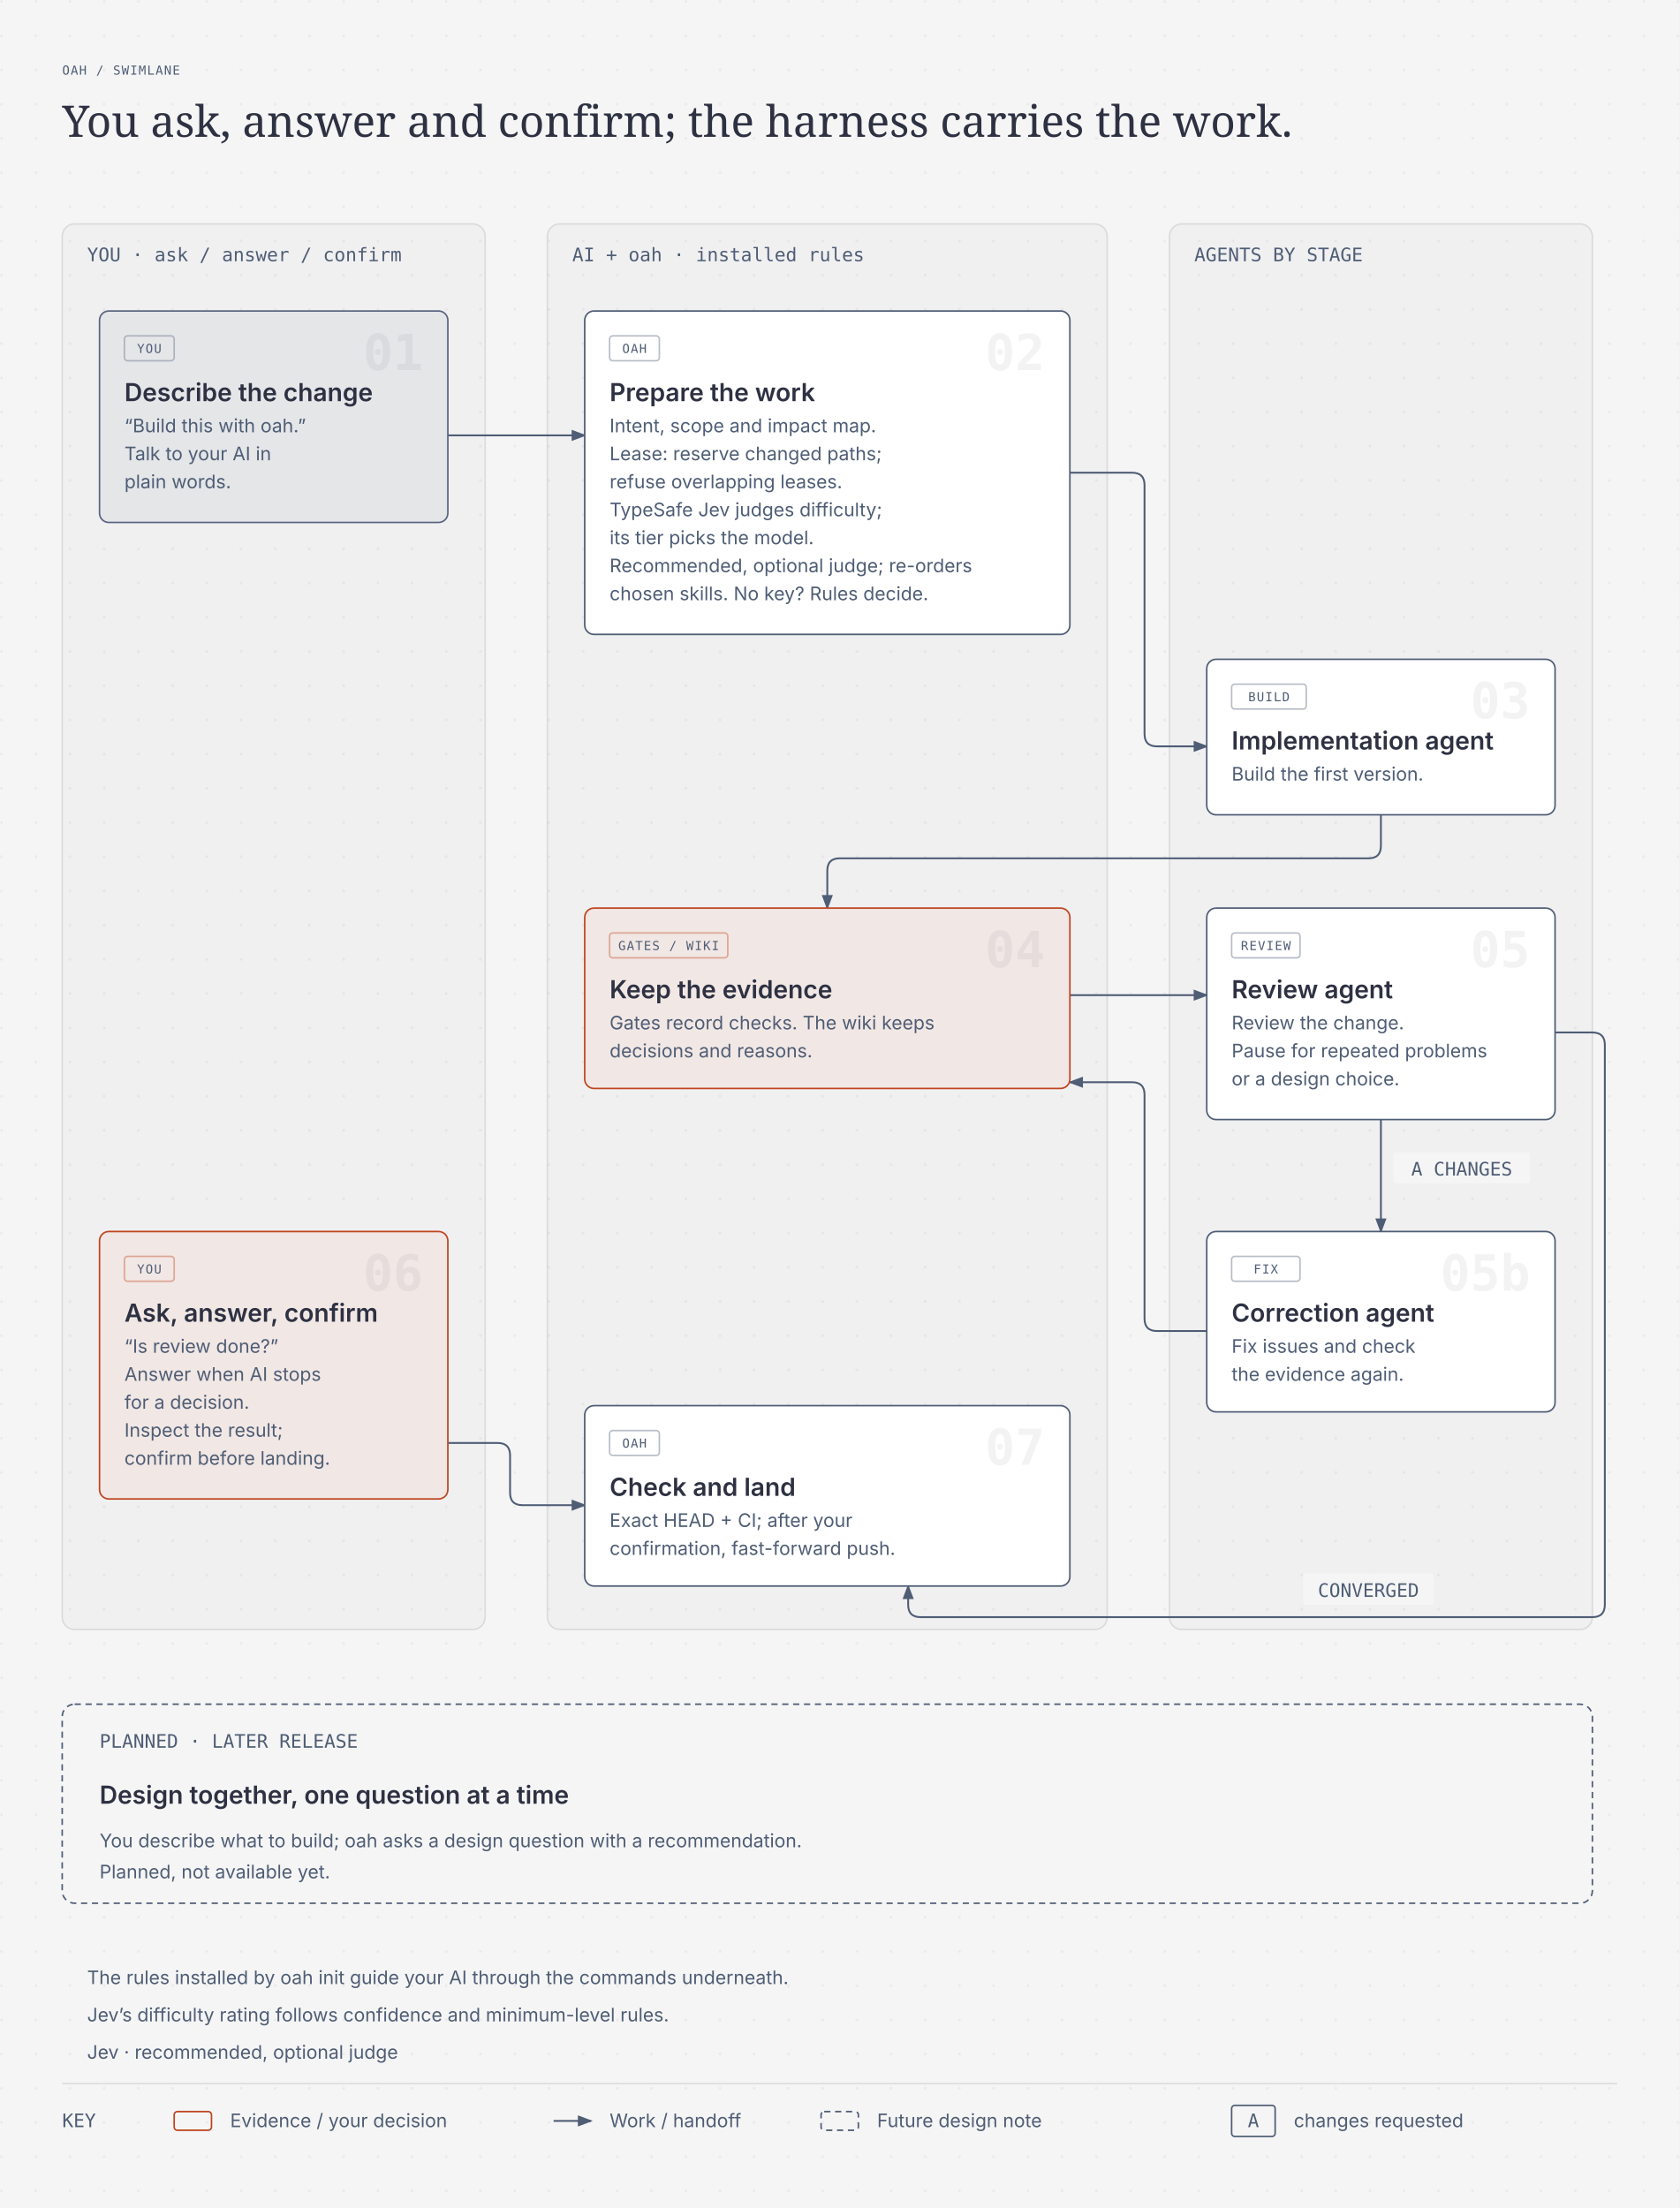
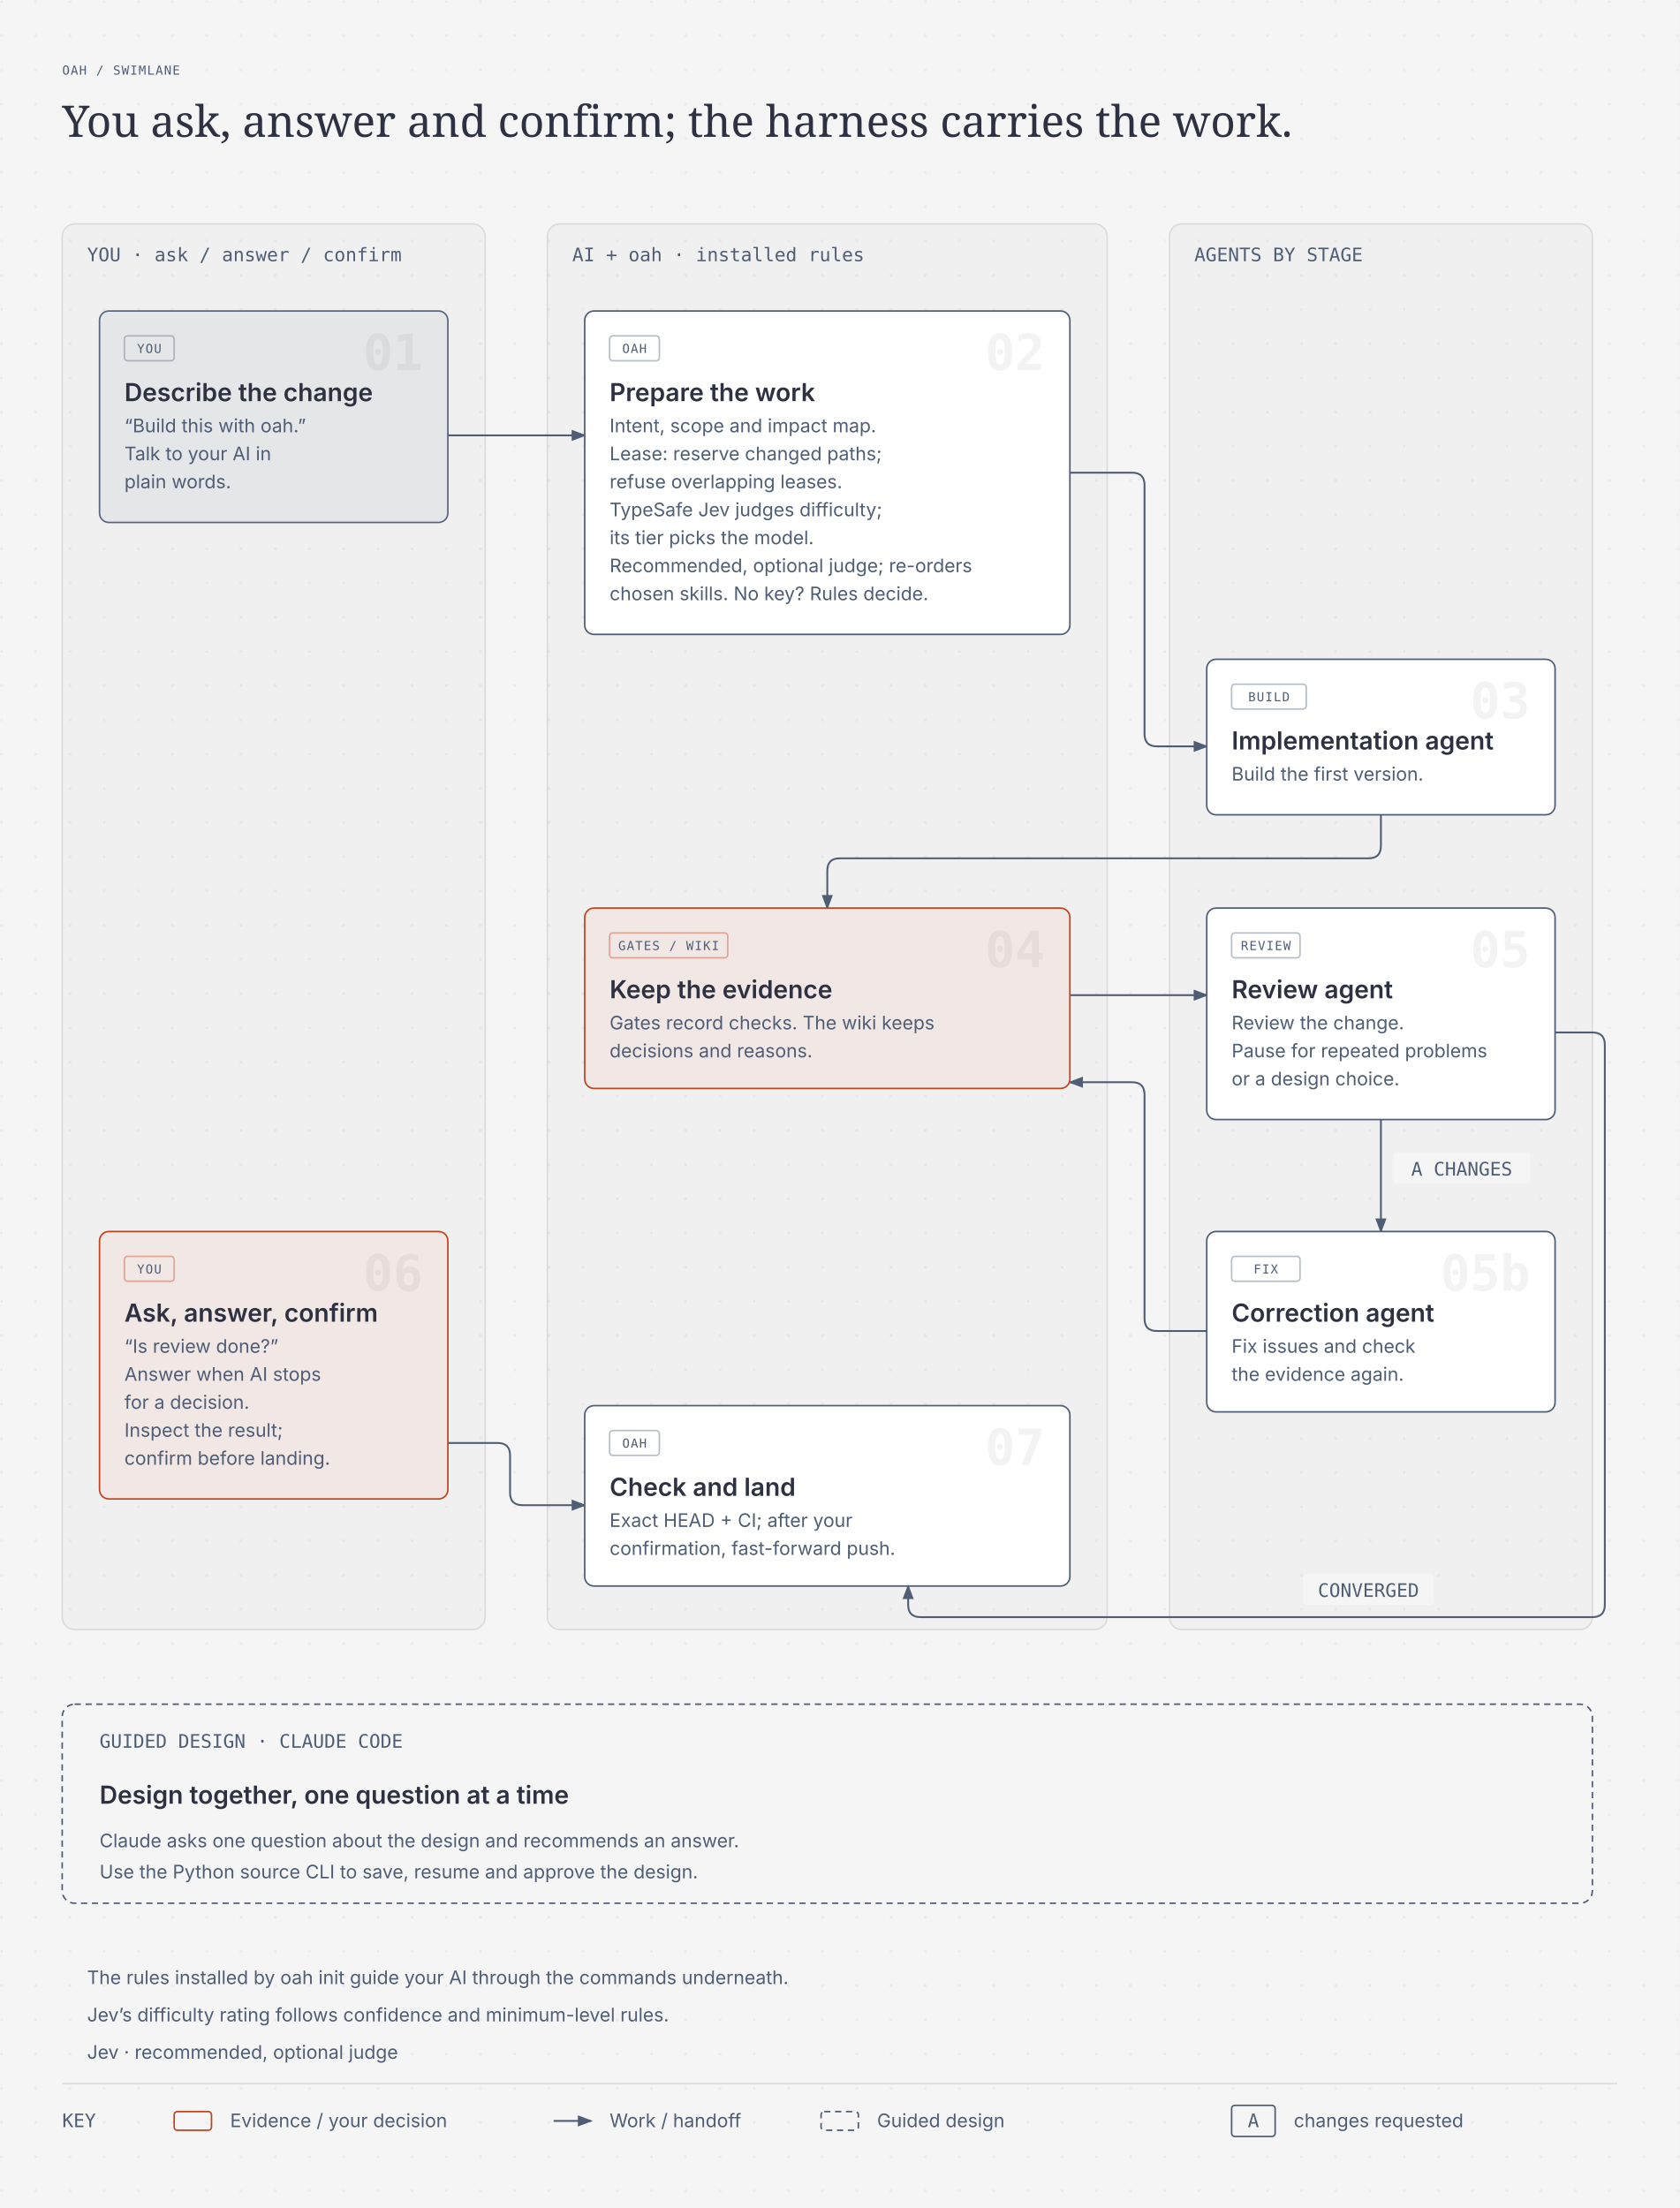
<svg xmlns="http://www.w3.org/2000/svg" viewBox="0 0 1080 1420" role="img" aria-labelledby="how-it-works-v1-light-title how-it-works-v1-light-desc" data-diagram-type="Swimlane" data-size="fit" id="how-it-works-v1-light-root">
  <defs>
    <style>#how-it-works-v1-light-root { font-family: "Geist", system-ui, -apple-system, "Segoe UI", sans-serif; color: #2d3142; }
      #how-it-works-v1-light-root .diagram-container { width: 100%; overflow-x: auto; }
      #how-it-works-v1-light-root text { font-family: "Geist", system-ui, -apple-system, "Segoe UI", sans-serif; fill: #2d3142; }
      #how-it-works-v1-light-root .title { font-family: "Instrument Serif", Georgia, serif; font-size: 28px; font-weight: 400; }
      #how-it-works-v1-light-root .node { font-size: 16px; font-weight: 600; }
      #how-it-works-v1-light-root .sub { font-family: "Geist", system-ui, -apple-system, "Segoe UI", sans-serif; font-size: 12px; font-weight: 400; fill: #4f5d75; }
      #how-it-works-v1-light-root .technical { font-family: "Geist Mono", ui-monospace, "SFMono-Regular", Consolas, monospace; }
      #how-it-works-v1-light-root .label { font-size: 12px; font-family: "Geist Mono", ui-monospace, "SFMono-Regular", Consolas, monospace; font-weight: 400; fill: #4f5d75; }
      #how-it-works-v1-light-root .prose { font-size: 12px; font-weight: 400; fill: #4f5d75; }
      #how-it-works-v1-light-root .zone-label { font-size: 12px; font-family: "Geist Mono", ui-monospace, "SFMono-Regular", Consolas, monospace; font-weight: 500; fill: #4f5d75; }
      #how-it-works-v1-light-root .arrow-label { font-size: 12px; font-family: "Geist Mono", ui-monospace, "SFMono-Regular", Consolas, monospace; font-weight: 400; fill: #4f5d75; }
      #how-it-works-v1-light-root .tag { font-family: "Geist Mono", ui-monospace, "SFMono-Regular", Consolas, monospace; font-size: 8px; font-weight: 500; letter-spacing: .08em; fill: #4f5d75; }
      #how-it-works-v1-light-root .ghost { font-family: "Geist Mono", ui-monospace, "SFMono-Regular", Consolas, monospace; font-size: 32px; font-weight: 600; fill: #2d3142; opacity: .06; }
      @media print {
#how-it-works-v1-light-root .diagram-container { overflow-x: visible; }
}</style>
    <pattern id="how-it-works-v1-light-dots" width="22" height="22" patternUnits="userSpaceOnUse">
      <circle cx="1" cy="1" r="0.9" fill="#2d3142" fill-opacity=".10" />
    </pattern>
    <marker id="how-it-works-v1-light-arrow" markerWidth="8" markerHeight="6" refX="7" refY="3" orient="auto">
      <polygon points="0 0, 8 3, 0 6" fill="#4f5d75" />
    </marker>
    <marker id="how-it-works-v1-light-arrow-accent" markerWidth="8" markerHeight="6" refX="7" refY="3" orient="auto">
      <polygon points="0 0, 8 3, 0 6" fill="#bf4520" />
    </marker>
    <marker id="how-it-works-v1-light-arrow-link" markerWidth="8" markerHeight="6" refX="7" refY="3" orient="auto">
      <polygon points="0 0, 8 3, 0 6" fill="#2e5aa8" />
    </marker>
  </defs>
  <rect width="1080" height="1420" fill="#f5f5f5" />
  <rect width="1080" height="1420" fill="url(#how-it-works-v1-light-dots)" opacity=".55" />
  <text x="40" y="48" class="tag" text-anchor="start">OAH / SWIMLANE</text>
  <text x="40" y="88" class="title" text-anchor="start">You ask, answer and confirm; the harness carries the work.</text>
  <rect x="40" y="144" width="272" height="904" rx="8" fill="#2d3142" stroke="#2d3142" stroke-width="1" fill-opacity=".02" stroke-opacity=".12" />
  <text x="56" y="168" class="zone-label" text-anchor="start">YOU · ask / answer / confirm</text>
  <rect x="352" y="144" width="360" height="904" rx="8" fill="#2d3142" stroke="#2d3142" stroke-width="1" fill-opacity=".02" stroke-opacity=".12" />
  <text x="368" y="168" class="zone-label" text-anchor="start">AI + oah · installed rules</text>
  <rect x="752" y="144" width="272" height="904" rx="8" fill="#2d3142" stroke="#2d3142" stroke-width="1" fill-opacity=".02" stroke-opacity=".12" />
  <text x="768" y="168" class="zone-label" text-anchor="start">AGENTS BY STAGE</text>
  <rect x="40" y="1096" width="984" height="128" rx="8" fill="#f5f5f5" stroke="#4f5d75" stroke-width="1" stroke-dasharray="4,3" />
-   <text x="64" y="1124" class="label" text-anchor="start">PLANNED · LATER RELEASE</text>
+   <text x="64" y="1124" class="label" text-anchor="start">GUIDED DESIGN · CLAUDE CODE</text>
  <text x="64" y="1160" class="node" text-anchor="start">Design together, one question at a time</text>
-   <text x="64" y="1188" class="prose" text-anchor="start">You describe what to build; oah asks a design question with a recommendation.</text>
-   <text x="64" y="1208" class="prose" text-anchor="start">Planned, not available yet.</text>
+   <text x="64" y="1188" class="prose" text-anchor="start">Claude asks one question about the design and recommends an answer.</text>
+   <text x="64" y="1208" class="prose" text-anchor="start">Use the Python source CLI to save, resume and approve the design.</text>
  <path d="M 288,280 L 376,280" data-edge-id="h1" data-from="request" data-to="prepare" data-label="" fill="none" stroke="#4f5d75" stroke-width="1.2" marker-end="url(#how-it-works-v1-light-arrow)" />
  <path d="M 688,304 L 728,304 Q 736,304 736,312 L 736,472 Q 736,480 744,480 L 776,480" data-edge-id="h2" data-from="prepare" data-to="build" data-label="" fill="none" stroke="#4f5d75" stroke-width="1.2" marker-end="url(#how-it-works-v1-light-arrow)" />
  <path d="M 888,524 L 888,544 Q 888,552 880,552 L 540,552 Q 532,552 532,560 L 532,584" data-edge-id="h3" data-from="build" data-to="evidence" data-label="" fill="none" stroke="#4f5d75" stroke-width="1.2" marker-end="url(#how-it-works-v1-light-arrow)" />
  <path d="M 688,640 L 776,640" data-edge-id="h4" data-from="evidence" data-to="review" data-label="" fill="none" stroke="#4f5d75" stroke-width="1.2" marker-end="url(#how-it-works-v1-light-arrow)" />
  <path d="M 888,720 L 888,792" data-edge-id="h5" data-from="review" data-to="fix" data-label="CHANGES" fill="none" stroke="#4f5d75" stroke-width="1.2" marker-end="url(#how-it-works-v1-light-arrow)" />
  <path d="M 776,856 L 744,856 Q 736,856 736,848 L 736,704 Q 736,696 728,696 L 688,696" data-edge-id="h6" data-from="fix" data-to="evidence" data-label="" fill="none" stroke="#4f5d75" stroke-width="1.2" marker-end="url(#how-it-works-v1-light-arrow)" />
  <path d="M 1000,664 L 1024,664 Q 1032,664 1032,672 L 1032,1032 Q 1032,1040 1024,1040 L 592,1040 Q 584,1040 584,1032 L 584,1020" data-edge-id="h7" data-from="review" data-to="land" data-label="CONVERGED" fill="none" stroke="#4f5d75" stroke-width="1.2" marker-end="url(#how-it-works-v1-light-arrow)" />
  <path d="M 288,928 L 320,928 Q 328,928 328,936 L 328,960 Q 328,968 336,968 L 376,968" data-edge-id="h8" data-from="confirm" data-to="land" data-label="" fill="none" stroke="#4f5d75" stroke-width="1.2" marker-end="url(#how-it-works-v1-light-arrow)" />
  <rect x="896" y="741" width="88" height="20" rx="2" fill="#f5f5f5" />
  <text x="940" y="756" class="arrow-label" text-anchor="middle">A CHANGES</text>
  <rect x="838" y="1012" width="84" height="20" rx="2" fill="#f5f5f5" />
  <text x="880" y="1027" class="arrow-label" text-anchor="middle">CONVERGED</text>
  <g data-node-id="request" data-source-label="Describe the change “Build this with oah.” Talk to your AI in plain words.">
    <rect x="64" y="200" width="224" height="136" rx="6" fill="#f5f5f5" />
    <rect x="64" y="200" width="224" height="136" rx="6" fill="#4f5d75" stroke="#5a6580" stroke-width="1" fill-opacity=".10" />
    <g aria-hidden="true">
      <rect x="80" y="216" width="32" height="16" rx="2" fill="none" stroke="#5a6580" stroke-width="1" stroke-opacity=".4" />
      <text x="96" y="227" class="tag" text-anchor="middle">YOU</text>
      <text x="272" y="238" class="ghost" text-anchor="end">01</text>
    </g>
    <text x="80" y="258" class="node" text-anchor="start">Describe the change</text>
    <text x="80" y="278" class="sub" text-anchor="start">“Build this with oah.”</text>
    <text x="80" y="296" class="sub" text-anchor="start">Talk to your AI in</text>
    <text x="80" y="314" class="sub" text-anchor="start">plain words.</text>
  </g>
  <g data-node-id="prepare" data-source-label="Prepare the work Intent, scope and impact map. Lease: reserve changed paths; refuse overlapping leases. TypeSafe Jev judges difficulty; its tier picks the model. Recommended, optional judge; re-orders chosen skills. No key? Rules decide.">
    <rect x="376" y="200" width="312" height="208" rx="6" fill="#f5f5f5" />
    <rect x="376" y="200" width="312" height="208" rx="6" fill="#ffffff" stroke="#4f5d75" stroke-width="1" />
    <g aria-hidden="true">
      <rect x="392" y="216" width="32" height="16" rx="2" fill="none" stroke="#4f5d75" stroke-width="1" stroke-opacity=".4" />
      <text x="408" y="227" class="tag" text-anchor="middle">OAH</text>
      <text x="672" y="238" class="ghost" text-anchor="end">02</text>
    </g>
    <text x="392" text-anchor="start" y="258" class="node">Prepare the work</text>
    <text x="392" text-anchor="start" y="278" class="sub">Intent, scope and impact map.</text>
    <text x="392" text-anchor="start" y="296" class="sub">Lease: reserve changed paths;</text>
    <text x="392" text-anchor="start" y="314" class="sub">refuse overlapping leases.</text>
    <text x="392" text-anchor="start" y="332" class="sub">TypeSafe Jev judges difficulty;</text>
    <text x="392" text-anchor="start" y="350" class="sub">its tier picks the model.</text>
    <text x="392" text-anchor="start" y="368" class="sub">Recommended, optional judge; re-orders</text>
    <text x="392" text-anchor="start" y="386" class="sub">chosen skills. No key? Rules decide.</text>
  </g>
  <g data-node-id="build" data-source-label="Implementation agent Build the first version.">
    <rect x="776" y="424" width="224" height="100" rx="6" fill="#f5f5f5" />
    <rect x="776" y="424" width="224" height="100" rx="6" fill="#ffffff" stroke="#4f5d75" stroke-width="1" />
    <g aria-hidden="true">
      <rect x="792" y="440" width="48" height="16" rx="2" fill="none" stroke="#4f5d75" stroke-width="1" stroke-opacity=".4" />
      <text x="816" y="451" class="tag" text-anchor="middle">BUILD</text>
      <text x="984" y="462" class="ghost" text-anchor="end">03</text>
    </g>
    <text x="792" y="482" class="node" text-anchor="start">Implementation agent</text>
    <text x="792" y="502" class="sub" text-anchor="start">Build the first version.</text>
  </g>
  <g data-node-id="evidence" data-source-label="Keep the evidence Gates record checks. The wiki keeps decisions and reasons.">
    <rect x="376" y="584" width="312" height="116" rx="6" fill="#f5f5f5" />
    <rect x="376" y="584" width="312" height="116" rx="6" fill="#bf4520" stroke="#bf4520" stroke-width="1" fill-opacity=".08" />
    <g aria-hidden="true">
      <rect x="392" y="600" width="76" height="16" rx="2" fill="none" stroke="#bf4520" stroke-width="1" stroke-opacity=".4" />
      <text x="430" y="611" class="tag" text-anchor="middle">GATES / WIKI</text>
      <text x="672" y="622" class="ghost" text-anchor="end">04</text>
    </g>
    <text x="392" y="642" class="node" text-anchor="start">Keep the evidence</text>
    <text x="392" y="662" class="sub" text-anchor="start">Gates record checks. The wiki keeps</text>
    <text x="392" y="680" class="sub" text-anchor="start">decisions and reasons.</text>
  </g>
  <g data-node-id="review" data-source-label="Review agent Review the change. Pause for repeated problems or a design choice.">
    <rect x="776" y="584" width="224" height="136" rx="6" fill="#f5f5f5" />
    <rect x="776" y="584" width="224" height="136" rx="6" fill="#ffffff" stroke="#4f5d75" stroke-width="1" />
    <g aria-hidden="true">
      <rect x="792" y="600" width="44" height="16" rx="2" fill="none" stroke="#4f5d75" stroke-width="1" stroke-opacity=".4" />
      <text x="814" y="611" class="tag" text-anchor="middle">REVIEW</text>
      <text x="984" y="622" class="ghost" text-anchor="end">05</text>
    </g>
    <text x="792" y="642" class="node" text-anchor="start">Review agent</text>
    <text x="792" y="662" class="sub" text-anchor="start">Review the change.</text>
    <text x="792" y="680" class="sub" text-anchor="start">Pause for repeated problems</text>
    <text x="792" y="698" class="sub" text-anchor="start">or a design choice.</text>
  </g>
  <g data-node-id="fix" data-source-label="Correction agent Fix issues and check the evidence again.">
    <rect x="776" y="792" width="224" height="116" rx="6" fill="#f5f5f5" />
    <rect x="776" y="792" width="224" height="116" rx="6" fill="#ffffff" stroke="#4f5d75" stroke-width="1" />
    <g aria-hidden="true">
      <rect x="792" y="808" width="44" height="16" rx="2" fill="none" stroke="#4f5d75" stroke-width="1" stroke-opacity=".4" />
      <text x="814" y="819" class="tag" text-anchor="middle">FIX</text>
      <text x="984" y="830" class="ghost" text-anchor="end">05b</text>
    </g>
    <text x="792" y="850" class="node" text-anchor="start">Correction agent</text>
    <text x="792" y="870" class="sub" text-anchor="start">Fix issues and check</text>
    <text x="792" y="888" class="sub" text-anchor="start">the evidence again.</text>
  </g>
  <g data-node-id="confirm" data-source-label="Ask, answer, confirm “Is review done?” Answer when AI stops for a decision. Inspect the result; confirm before landing.">
    <rect x="64" y="792" width="224" height="172" rx="6" fill="#f5f5f5" />
    <rect x="64" y="792" width="224" height="172" rx="6" fill="#bf4520" stroke="#bf4520" stroke-width="1" fill-opacity=".08" />
    <g aria-hidden="true">
      <rect x="80" y="808" width="32" height="16" rx="2" fill="none" stroke="#bf4520" stroke-width="1" stroke-opacity=".4" />
      <text x="96" y="819" class="tag" text-anchor="middle">YOU</text>
      <text x="272" y="830" class="ghost" text-anchor="end">06</text>
    </g>
    <text x="80" y="850" class="node" text-anchor="start">Ask, answer, confirm</text>
    <text x="80" y="870" class="sub" text-anchor="start">“Is review done?”</text>
    <text x="80" y="888" class="sub" text-anchor="start">Answer when AI stops</text>
    <text x="80" y="906" class="sub" text-anchor="start">for a decision.</text>
    <text x="80" y="924" class="sub" text-anchor="start">Inspect the result;</text>
    <text x="80" y="942" class="sub" text-anchor="start">confirm before landing.</text>
  </g>
  <g data-node-id="land" data-source-label="Check and land Exact HEAD + CI; after your confirmation, fast-forward push.">
    <rect x="376" y="904" width="312" height="116" rx="6" fill="#f5f5f5" />
    <rect x="376" y="904" width="312" height="116" rx="6" fill="#ffffff" stroke="#4f5d75" stroke-width="1" />
    <g aria-hidden="true">
      <rect x="392" y="920" width="32" height="16" rx="2" fill="none" stroke="#4f5d75" stroke-width="1" stroke-opacity=".4" />
      <text x="408" y="931" class="tag" text-anchor="middle">OAH</text>
      <text x="672" y="942" class="ghost" text-anchor="end">07</text>
    </g>
    <text x="392" y="962" class="node" text-anchor="start">Check and land</text>
    <text x="392" y="982" class="sub" text-anchor="start">Exact HEAD + CI; after your</text>
    <text x="392" y="1000" class="sub" text-anchor="start">confirmation, fast-forward push.</text>
  </g>
  <text x="56" y="1276" class="prose" text-anchor="start">The rules installed by oah init guide your AI through the commands underneath.</text>
  <text x="56" y="1300" class="prose" text-anchor="start">Jev’s difficulty rating follows confidence and minimum-level rules.</text>
  <line x1="40" y1="1340" x2="1040" y2="1340" stroke="#2d3142" stroke-opacity=".12" />
  <text x="40" y="1368" class="zone-label" text-anchor="start">KEY</text>
  <rect x="112" y="1358" width="24" height="12" rx="2" fill="none" stroke="#bf4520" stroke-width="1" />
  <text x="148" y="1368" class="prose" text-anchor="start">Evidence / your decision</text>
  <path d="M 356,1364 h 24" fill="none" stroke="#4f5d75" stroke-width="1.2" marker-end="url(#how-it-works-v1-light-arrow)" />
  <text x="392" y="1368" class="prose" text-anchor="start">Work / handoff</text>
  <rect x="528" y="1358" width="24" height="12" rx="2" fill="none" stroke="#4f5d75" stroke-width="1" stroke-dasharray="4,3" />
-   <text x="564" y="1368" class="prose" text-anchor="start">Future design note</text>
+   <text x="564" y="1368" class="prose" text-anchor="start">Guided design</text>
  <rect x="792" y="1354" width="28" height="20" rx="2" fill="#f5f5f5" stroke="#4f5d75" stroke-width="1" />
  <text x="806" y="1368" class="label" text-anchor="middle">A</text>
  <text x="832" y="1368" class="prose" text-anchor="start">changes requested</text>
  <text x="56" y="1324" class="prose" text-anchor="start">Jev · recommended, optional judge</text>
</svg>
